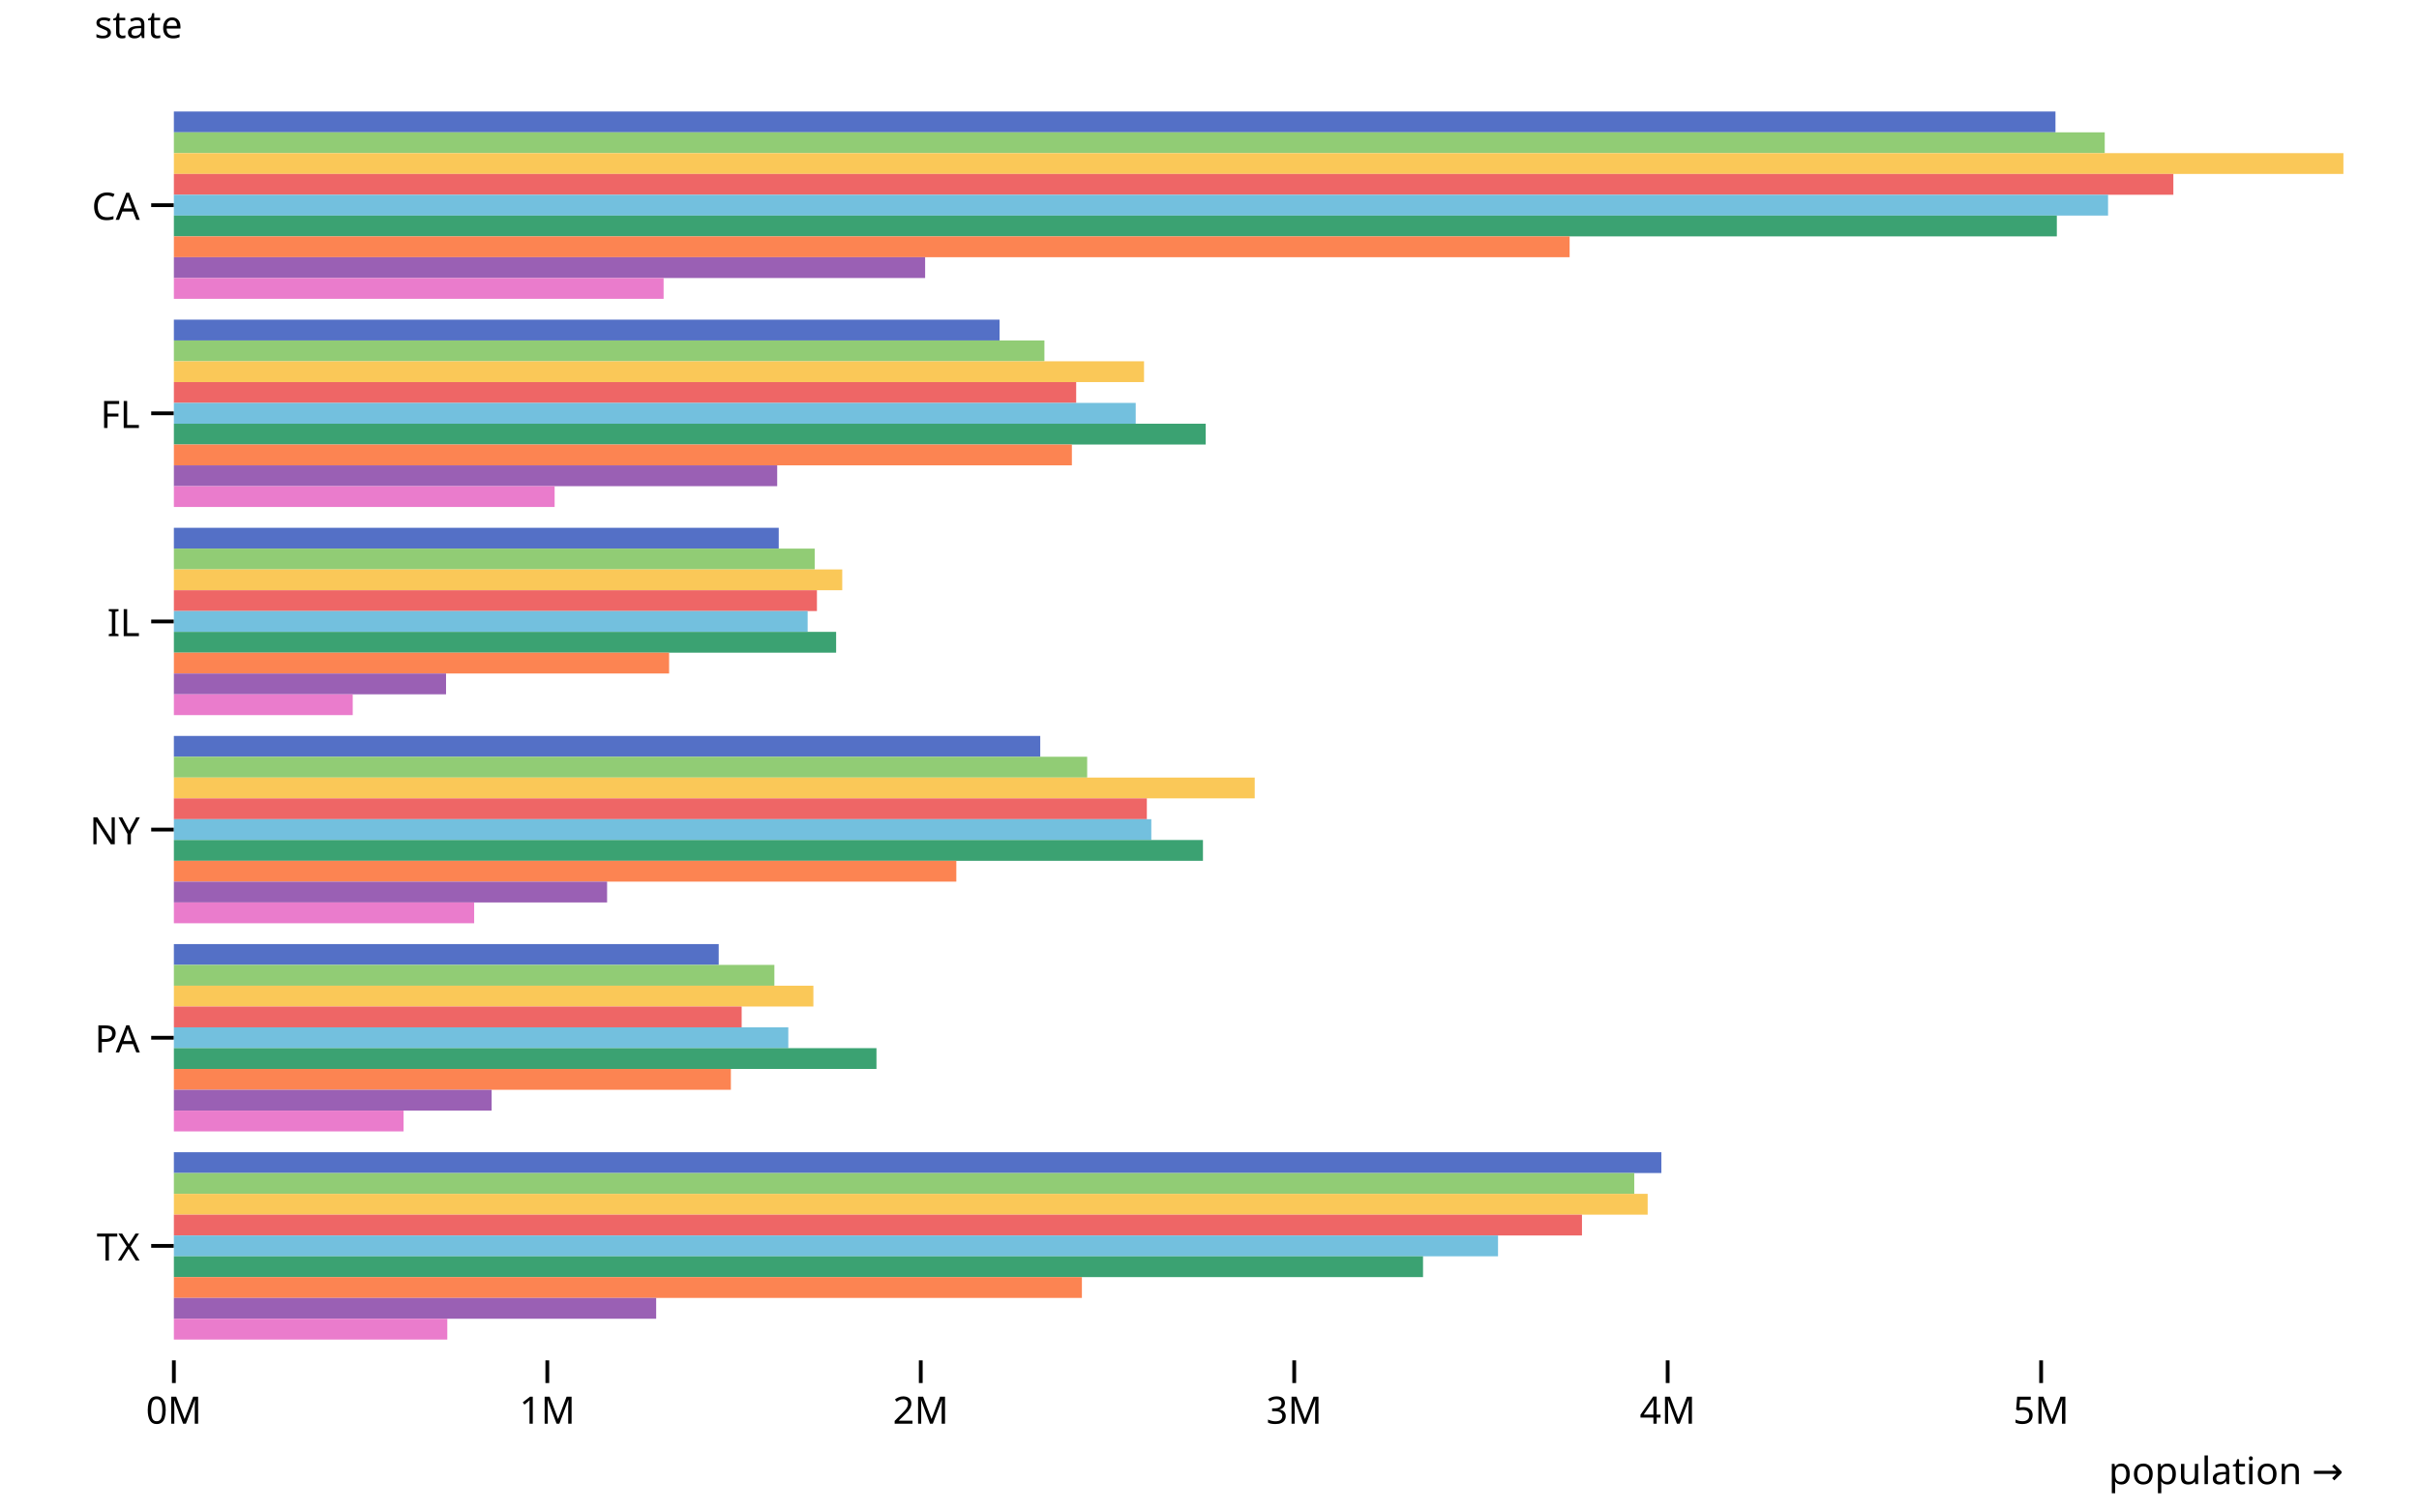
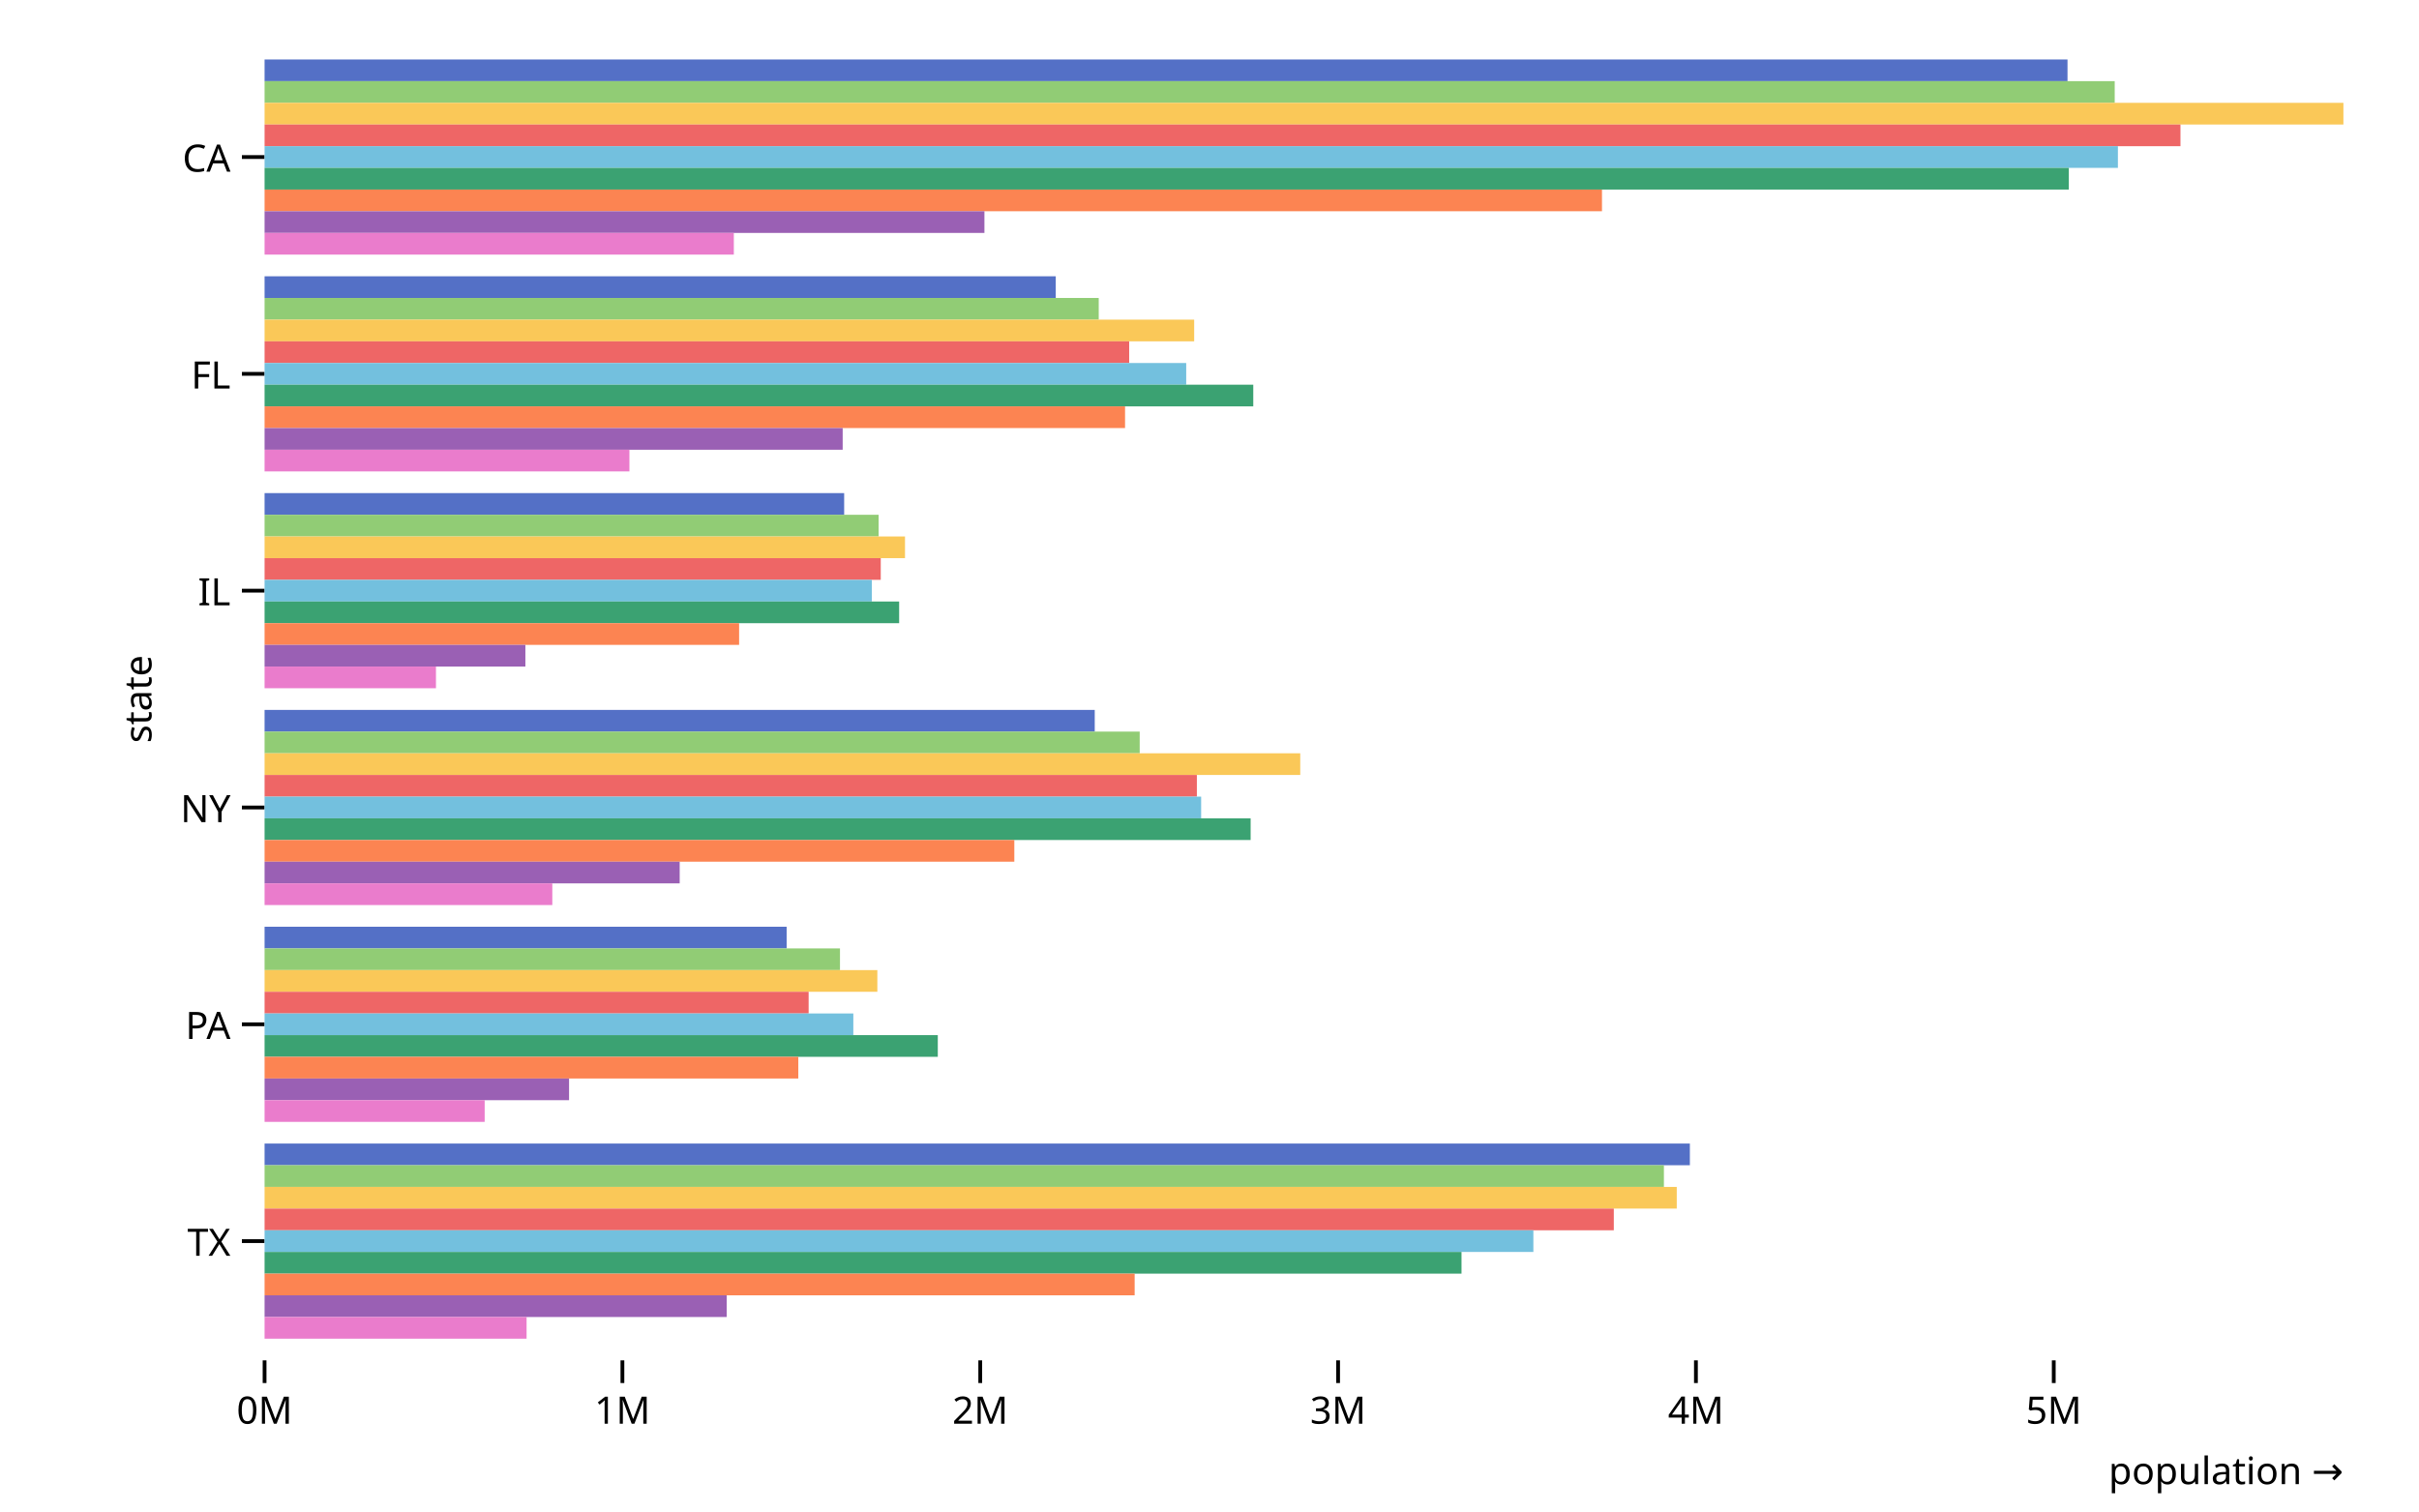
<svg xmlns="http://www.w3.org/2000/svg" width="640" height="400" viewBox="0 0 640 400">
-   <line x1="46" y1="360" x2="46" y2="366" stroke="currentColor" stroke-width="1" />
-   <line x1="144.804" y1="360" x2="144.804" y2="366" stroke="currentColor" stroke-width="1" />
-   <line x1="243.609" y1="360" x2="243.609" y2="366" stroke="currentColor" stroke-width="1" />
-   <line x1="342.413" y1="360" x2="342.413" y2="366" stroke="currentColor" stroke-width="1" />
-   <line x1="441.218" y1="360" x2="441.218" y2="366" stroke="currentColor" stroke-width="1" />
-   <line x1="540.022" y1="360" x2="540.022" y2="366" stroke="currentColor" stroke-width="1" />
-   <text x="46" y="369" font-family="system-ui, sans-serif" font-size="10" text-anchor="middle" dominant-baseline="text-before-edge" fill="currentColor">0M</text>
-   <text x="144.804" y="369" font-family="system-ui, sans-serif" font-size="10" text-anchor="middle" dominant-baseline="text-before-edge" fill="currentColor">1M</text>
-   <text x="243.609" y="369" font-family="system-ui, sans-serif" font-size="10" text-anchor="middle" dominant-baseline="text-before-edge" fill="currentColor">2M</text>
-   <text x="342.413" y="369" font-family="system-ui, sans-serif" font-size="10" text-anchor="middle" dominant-baseline="text-before-edge" fill="currentColor">3M</text>
-   <text x="441.218" y="369" font-family="system-ui, sans-serif" font-size="10" text-anchor="middle" dominant-baseline="text-before-edge" fill="currentColor">4M</text>
-   <text x="540.022" y="369" font-family="system-ui, sans-serif" font-size="10" text-anchor="middle" dominant-baseline="text-before-edge" fill="currentColor">5M</text>
+   <line x1="70" y1="360" x2="70" y2="366" stroke="currentColor" stroke-width="1" />
+   <line x1="164.673" y1="360" x2="164.673" y2="366" stroke="currentColor" stroke-width="1" />
+   <line x1="259.347" y1="360" x2="259.347" y2="366" stroke="currentColor" stroke-width="1" />
+   <line x1="354.02" y1="360" x2="354.02" y2="366" stroke="currentColor" stroke-width="1" />
+   <line x1="448.693" y1="360" x2="448.693" y2="366" stroke="currentColor" stroke-width="1" />
+   <line x1="543.366" y1="360" x2="543.366" y2="366" stroke="currentColor" stroke-width="1" />
+   <text x="70" y="369" font-family="system-ui, sans-serif" font-size="10" text-anchor="middle" dominant-baseline="text-before-edge" fill="currentColor">0M</text>
+   <text x="164.673" y="369" font-family="system-ui, sans-serif" font-size="10" text-anchor="middle" dominant-baseline="text-before-edge" fill="currentColor">1M</text>
+   <text x="259.347" y="369" font-family="system-ui, sans-serif" font-size="10" text-anchor="middle" dominant-baseline="text-before-edge" fill="currentColor">2M</text>
+   <text x="354.02" y="369" font-family="system-ui, sans-serif" font-size="10" text-anchor="middle" dominant-baseline="text-before-edge" fill="currentColor">3M</text>
+   <text x="448.693" y="369" font-family="system-ui, sans-serif" font-size="10" text-anchor="middle" dominant-baseline="text-before-edge" fill="currentColor">4M</text>
+   <text x="543.366" y="369" font-family="system-ui, sans-serif" font-size="10" text-anchor="middle" dominant-baseline="text-before-edge" fill="currentColor">5M</text>
  <text x="620" y="385" font-family="system-ui, sans-serif" font-size="10" text-anchor="end" dominant-baseline="text-before-edge" fill="currentColor">population →</text>
-   <line x1="46" y1="54.295" x2="40" y2="54.295" stroke="currentColor" stroke-width="1" />
-   <line x1="46" y1="109.377" x2="40" y2="109.377" stroke="currentColor" stroke-width="1" />
-   <line x1="46" y1="164.459" x2="40" y2="164.459" stroke="currentColor" stroke-width="1" />
-   <line x1="46" y1="219.541" x2="40" y2="219.541" stroke="currentColor" stroke-width="1" />
-   <line x1="46" y1="274.623" x2="40" y2="274.623" stroke="currentColor" stroke-width="1" />
-   <line x1="46" y1="329.705" x2="40" y2="329.705" stroke="currentColor" stroke-width="1" />
-   <text x="37" y="54.295" font-family="system-ui, sans-serif" font-size="10" text-anchor="end" dominant-baseline="central" fill="currentColor">CA</text>
-   <text x="37" y="109.377" font-family="system-ui, sans-serif" font-size="10" text-anchor="end" dominant-baseline="central" fill="currentColor">FL</text>
-   <text x="37" y="164.459" font-family="system-ui, sans-serif" font-size="10" text-anchor="end" dominant-baseline="central" fill="currentColor">IL</text>
-   <text x="37" y="219.541" font-family="system-ui, sans-serif" font-size="10" text-anchor="end" dominant-baseline="central" fill="currentColor">NY</text>
-   <text x="37" y="274.623" font-family="system-ui, sans-serif" font-size="10" text-anchor="end" dominant-baseline="central" fill="currentColor">PA</text>
-   <text x="37" y="329.705" font-family="system-ui, sans-serif" font-size="10" text-anchor="end" dominant-baseline="central" fill="currentColor">TX</text>
-   <text x="25" y="13" font-family="system-ui, sans-serif" font-size="10" text-anchor="start" dominant-baseline="text-after-edge" fill="currentColor">state</text>
-   <rect x="46" y="29.508" width="497.82" height="5.508" fill="#5470c6" />
-   <rect x="46" y="35.016" width="510.853" height="5.508" fill="#91cc75" />
-   <rect x="46" y="40.525" width="574" height="5.508" fill="#fac858" />
-   <rect x="46" y="46.033" width="529.01" height="5.508" fill="#ee6666" />
-   <rect x="46" y="51.541" width="511.734" height="5.508" fill="#73c0de" />
-   <rect x="46" y="57.049" width="498.181" height="5.508" fill="#3ba272" />
-   <rect x="46" y="62.557" width="369.278" height="5.508" fill="#fc8452" />
-   <rect x="46" y="68.066" width="198.763" height="5.508" fill="#9a60b4" />
-   <rect x="46" y="73.574" width="129.57" height="5.508" fill="#ea7ccc" />
-   <rect x="46" y="304.918" width="393.547" height="5.508" fill="#5470c6" />
-   <rect x="46" y="310.426" width="386.378" height="5.508" fill="#91cc75" />
-   <rect x="46" y="315.934" width="389.927" height="5.508" fill="#fac858" />
-   <rect x="46" y="321.443" width="372.546" height="5.508" fill="#ee6666" />
-   <rect x="46" y="326.951" width="350.335" height="5.508" fill="#73c0de" />
-   <rect x="46" y="332.459" width="330.494" height="5.508" fill="#3ba272" />
-   <rect x="46" y="337.967" width="240.242" height="5.508" fill="#fc8452" />
-   <rect x="46" y="343.475" width="127.605" height="5.508" fill="#9a60b4" />
-   <rect x="46" y="348.984" width="72.343" height="5.508" fill="#ea7ccc" />
-   <rect x="46" y="84.59" width="218.458" height="5.508" fill="#5470c6" />
-   <rect x="46" y="90.098" width="230.323" height="5.508" fill="#91cc75" />
-   <rect x="46" y="95.607" width="256.677" height="5.508" fill="#fac858" />
-   <rect x="46" y="101.115" width="238.729" height="5.508" fill="#ee6666" />
-   <rect x="46" y="106.623" width="254.478" height="5.508" fill="#73c0de" />
-   <rect x="46" y="112.131" width="272.995" height="5.508" fill="#3ba272" />
-   <rect x="46" y="117.639" width="237.591" height="5.508" fill="#fc8452" />
-   <rect x="46" y="123.148" width="159.623" height="5.508" fill="#9a60b4" />
-   <rect x="46" y="128.656" width="100.738" height="5.508" fill="#ea7ccc" />
-   <rect x="46" y="194.754" width="229.221" height="5.508" fill="#5470c6" />
-   <rect x="46" y="200.262" width="241.635" height="5.508" fill="#91cc75" />
-   <rect x="46" y="205.77" width="285.966" height="5.508" fill="#fac858" />
-   <rect x="46" y="211.279" width="257.421" height="5.508" fill="#ee6666" />
-   <rect x="46" y="216.787" width="258.604" height="5.508" fill="#73c0de" />
-   <rect x="46" y="222.295" width="272.268" height="5.508" fill="#3ba272" />
-   <rect x="46" y="227.803" width="207.016" height="5.508" fill="#fc8452" />
-   <rect x="46" y="233.311" width="114.619" height="5.508" fill="#9a60b4" />
-   <rect x="46" y="238.82" width="79.448" height="5.508" fill="#ea7ccc" />
-   <rect x="46" y="139.672" width="160.032" height="5.508" fill="#5470c6" />
-   <rect x="46" y="145.18" width="169.547" height="5.508" fill="#91cc75" />
-   <rect x="46" y="150.689" width="176.834" height="5.508" fill="#fac858" />
-   <rect x="46" y="156.197" width="170.137" height="5.508" fill="#ee6666" />
-   <rect x="46" y="161.705" width="167.678" height="5.508" fill="#73c0de" />
-   <rect x="46" y="167.213" width="175.216" height="5.508" fill="#3ba272" />
-   <rect x="46" y="172.721" width="131.027" height="5.508" fill="#fc8452" />
-   <rect x="46" y="178.23" width="72.011" height="5.508" fill="#9a60b4" />
-   <rect x="46" y="183.738" width="47.322" height="5.508" fill="#ea7ccc" />
-   <rect x="46" y="249.836" width="144.149" height="5.508" fill="#5470c6" />
-   <rect x="46" y="255.344" width="158.879" height="5.508" fill="#91cc75" />
-   <rect x="46" y="260.852" width="169.197" height="5.508" fill="#fac858" />
-   <rect x="46" y="266.361" width="150.223" height="5.508" fill="#ee6666" />
-   <rect x="46" y="271.869" width="162.562" height="5.508" fill="#73c0de" />
-   <rect x="46" y="277.377" width="185.889" height="5.508" fill="#3ba272" />
-   <rect x="46" y="282.885" width="147.37" height="5.508" fill="#fc8452" />
-   <rect x="46" y="288.393" width="84.072" height="5.508" fill="#9a60b4" />
-   <rect x="46" y="293.902" width="60.772" height="5.508" fill="#ea7ccc" />
+   <line x1="70" y1="41.557" x2="64" y2="41.557" stroke="currentColor" stroke-width="1" />
+   <line x1="70" y1="98.934" x2="64" y2="98.934" stroke="currentColor" stroke-width="1" />
+   <line x1="70" y1="156.311" x2="64" y2="156.311" stroke="currentColor" stroke-width="1" />
+   <line x1="70" y1="213.689" x2="64" y2="213.689" stroke="currentColor" stroke-width="1" />
+   <line x1="70" y1="271.066" x2="64" y2="271.066" stroke="currentColor" stroke-width="1" />
+   <line x1="70" y1="328.443" x2="64" y2="328.443" stroke="currentColor" stroke-width="1" />
+   <text x="61" y="41.557" font-family="system-ui, sans-serif" font-size="10" text-anchor="end" dominant-baseline="central" fill="currentColor">CA</text>
+   <text x="61" y="98.934" font-family="system-ui, sans-serif" font-size="10" text-anchor="end" dominant-baseline="central" fill="currentColor">FL</text>
+   <text x="61" y="156.311" font-family="system-ui, sans-serif" font-size="10" text-anchor="end" dominant-baseline="central" fill="currentColor">IL</text>
+   <text x="61" y="213.689" font-family="system-ui, sans-serif" font-size="10" text-anchor="end" dominant-baseline="central" fill="currentColor">NY</text>
+   <text x="61" y="271.066" font-family="system-ui, sans-serif" font-size="10" text-anchor="end" dominant-baseline="central" fill="currentColor">PA</text>
+   <text x="61" y="328.443" font-family="system-ui, sans-serif" font-size="10" text-anchor="end" dominant-baseline="central" fill="currentColor">TX</text>
+   <text x="43" y="185" transform="rotate(-90,43,185)" font-family="system-ui, sans-serif" font-size="10" text-anchor="middle" dominant-baseline="text-after-edge" fill="currentColor">state</text>
+   <rect x="70" y="15.738" width="477.005" height="5.738" fill="#5470c6" />
+   <rect x="70" y="21.475" width="489.493" height="5.738" fill="#91cc75" />
+   <rect x="70" y="27.213" width="550" height="5.738" fill="#fac858" />
+   <rect x="70" y="32.951" width="506.891" height="5.738" fill="#ee6666" />
+   <rect x="70" y="38.689" width="490.337" height="5.738" fill="#73c0de" />
+   <rect x="70" y="44.426" width="477.351" height="5.738" fill="#3ba272" />
+   <rect x="70" y="50.164" width="353.838" height="5.738" fill="#fc8452" />
+   <rect x="70" y="55.902" width="190.452" height="5.738" fill="#9a60b4" />
+   <rect x="70" y="61.639" width="124.152" height="5.738" fill="#ea7ccc" />
+   <rect x="70" y="302.623" width="377.092" height="5.738" fill="#5470c6" />
+   <rect x="70" y="308.361" width="370.222" height="5.738" fill="#91cc75" />
+   <rect x="70" y="314.098" width="373.623" height="5.738" fill="#fac858" />
+   <rect x="70" y="319.836" width="356.969" height="5.738" fill="#ee6666" />
+   <rect x="70" y="325.574" width="335.687" height="5.738" fill="#73c0de" />
+   <rect x="70" y="331.311" width="316.675" height="5.738" fill="#3ba272" />
+   <rect x="70" y="337.049" width="230.197" height="5.738" fill="#fc8452" />
+   <rect x="70" y="342.787" width="122.269" height="5.738" fill="#9a60b4" />
+   <rect x="70" y="348.525" width="69.318" height="5.738" fill="#ea7ccc" />
+   <rect x="70" y="73.115" width="209.324" height="5.738" fill="#5470c6" />
+   <rect x="70" y="78.852" width="220.693" height="5.738" fill="#91cc75" />
+   <rect x="70" y="84.59" width="245.945" height="5.738" fill="#fac858" />
+   <rect x="70" y="90.328" width="228.747" height="5.738" fill="#ee6666" />
+   <rect x="70" y="96.066" width="243.838" height="5.738" fill="#73c0de" />
+   <rect x="70" y="101.803" width="261.581" height="5.738" fill="#3ba272" />
+   <rect x="70" y="107.541" width="227.657" height="5.738" fill="#fc8452" />
+   <rect x="70" y="113.279" width="152.949" height="5.738" fill="#9a60b4" />
+   <rect x="70" y="119.016" width="96.526" height="5.738" fill="#ea7ccc" />
+   <rect x="70" y="187.869" width="219.637" height="5.738" fill="#5470c6" />
+   <rect x="70" y="193.607" width="231.532" height="5.738" fill="#91cc75" />
+   <rect x="70" y="199.344" width="274.01" height="5.738" fill="#fac858" />
+   <rect x="70" y="205.082" width="246.657" height="5.738" fill="#ee6666" />
+   <rect x="70" y="210.82" width="247.791" height="5.738" fill="#73c0de" />
+   <rect x="70" y="216.557" width="260.884" height="5.738" fill="#3ba272" />
+   <rect x="70" y="222.295" width="198.36" height="5.738" fill="#fc8452" />
+   <rect x="70" y="228.033" width="109.826" height="5.738" fill="#9a60b4" />
+   <rect x="70" y="233.77" width="76.126" height="5.738" fill="#ea7ccc" />
+   <rect x="70" y="130.492" width="153.341" height="5.738" fill="#5470c6" />
+   <rect x="70" y="136.23" width="162.458" height="5.738" fill="#91cc75" />
+   <rect x="70" y="141.967" width="169.44" height="5.738" fill="#fac858" />
+   <rect x="70" y="147.705" width="163.023" height="5.738" fill="#ee6666" />
+   <rect x="70" y="153.443" width="160.667" height="5.738" fill="#73c0de" />
+   <rect x="70" y="159.18" width="167.89" height="5.738" fill="#3ba272" />
+   <rect x="70" y="164.918" width="125.548" height="5.738" fill="#fc8452" />
+   <rect x="70" y="170.656" width="69" height="5.738" fill="#9a60b4" />
+   <rect x="70" y="176.393" width="45.344" height="5.738" fill="#ea7ccc" />
+   <rect x="70" y="245.246" width="138.122" height="5.738" fill="#5470c6" />
+   <rect x="70" y="250.984" width="152.236" height="5.738" fill="#91cc75" />
+   <rect x="70" y="256.721" width="162.123" height="5.738" fill="#fac858" />
+   <rect x="70" y="262.459" width="143.942" height="5.738" fill="#ee6666" />
+   <rect x="70" y="268.197" width="155.765" height="5.738" fill="#73c0de" />
+   <rect x="70" y="273.934" width="178.116" height="5.738" fill="#3ba272" />
+   <rect x="70" y="279.672" width="141.209" height="5.738" fill="#fc8452" />
+   <rect x="70" y="285.41" width="80.557" height="5.738" fill="#9a60b4" />
+   <rect x="70" y="291.148" width="58.231" height="5.738" fill="#ea7ccc" />
</svg>
